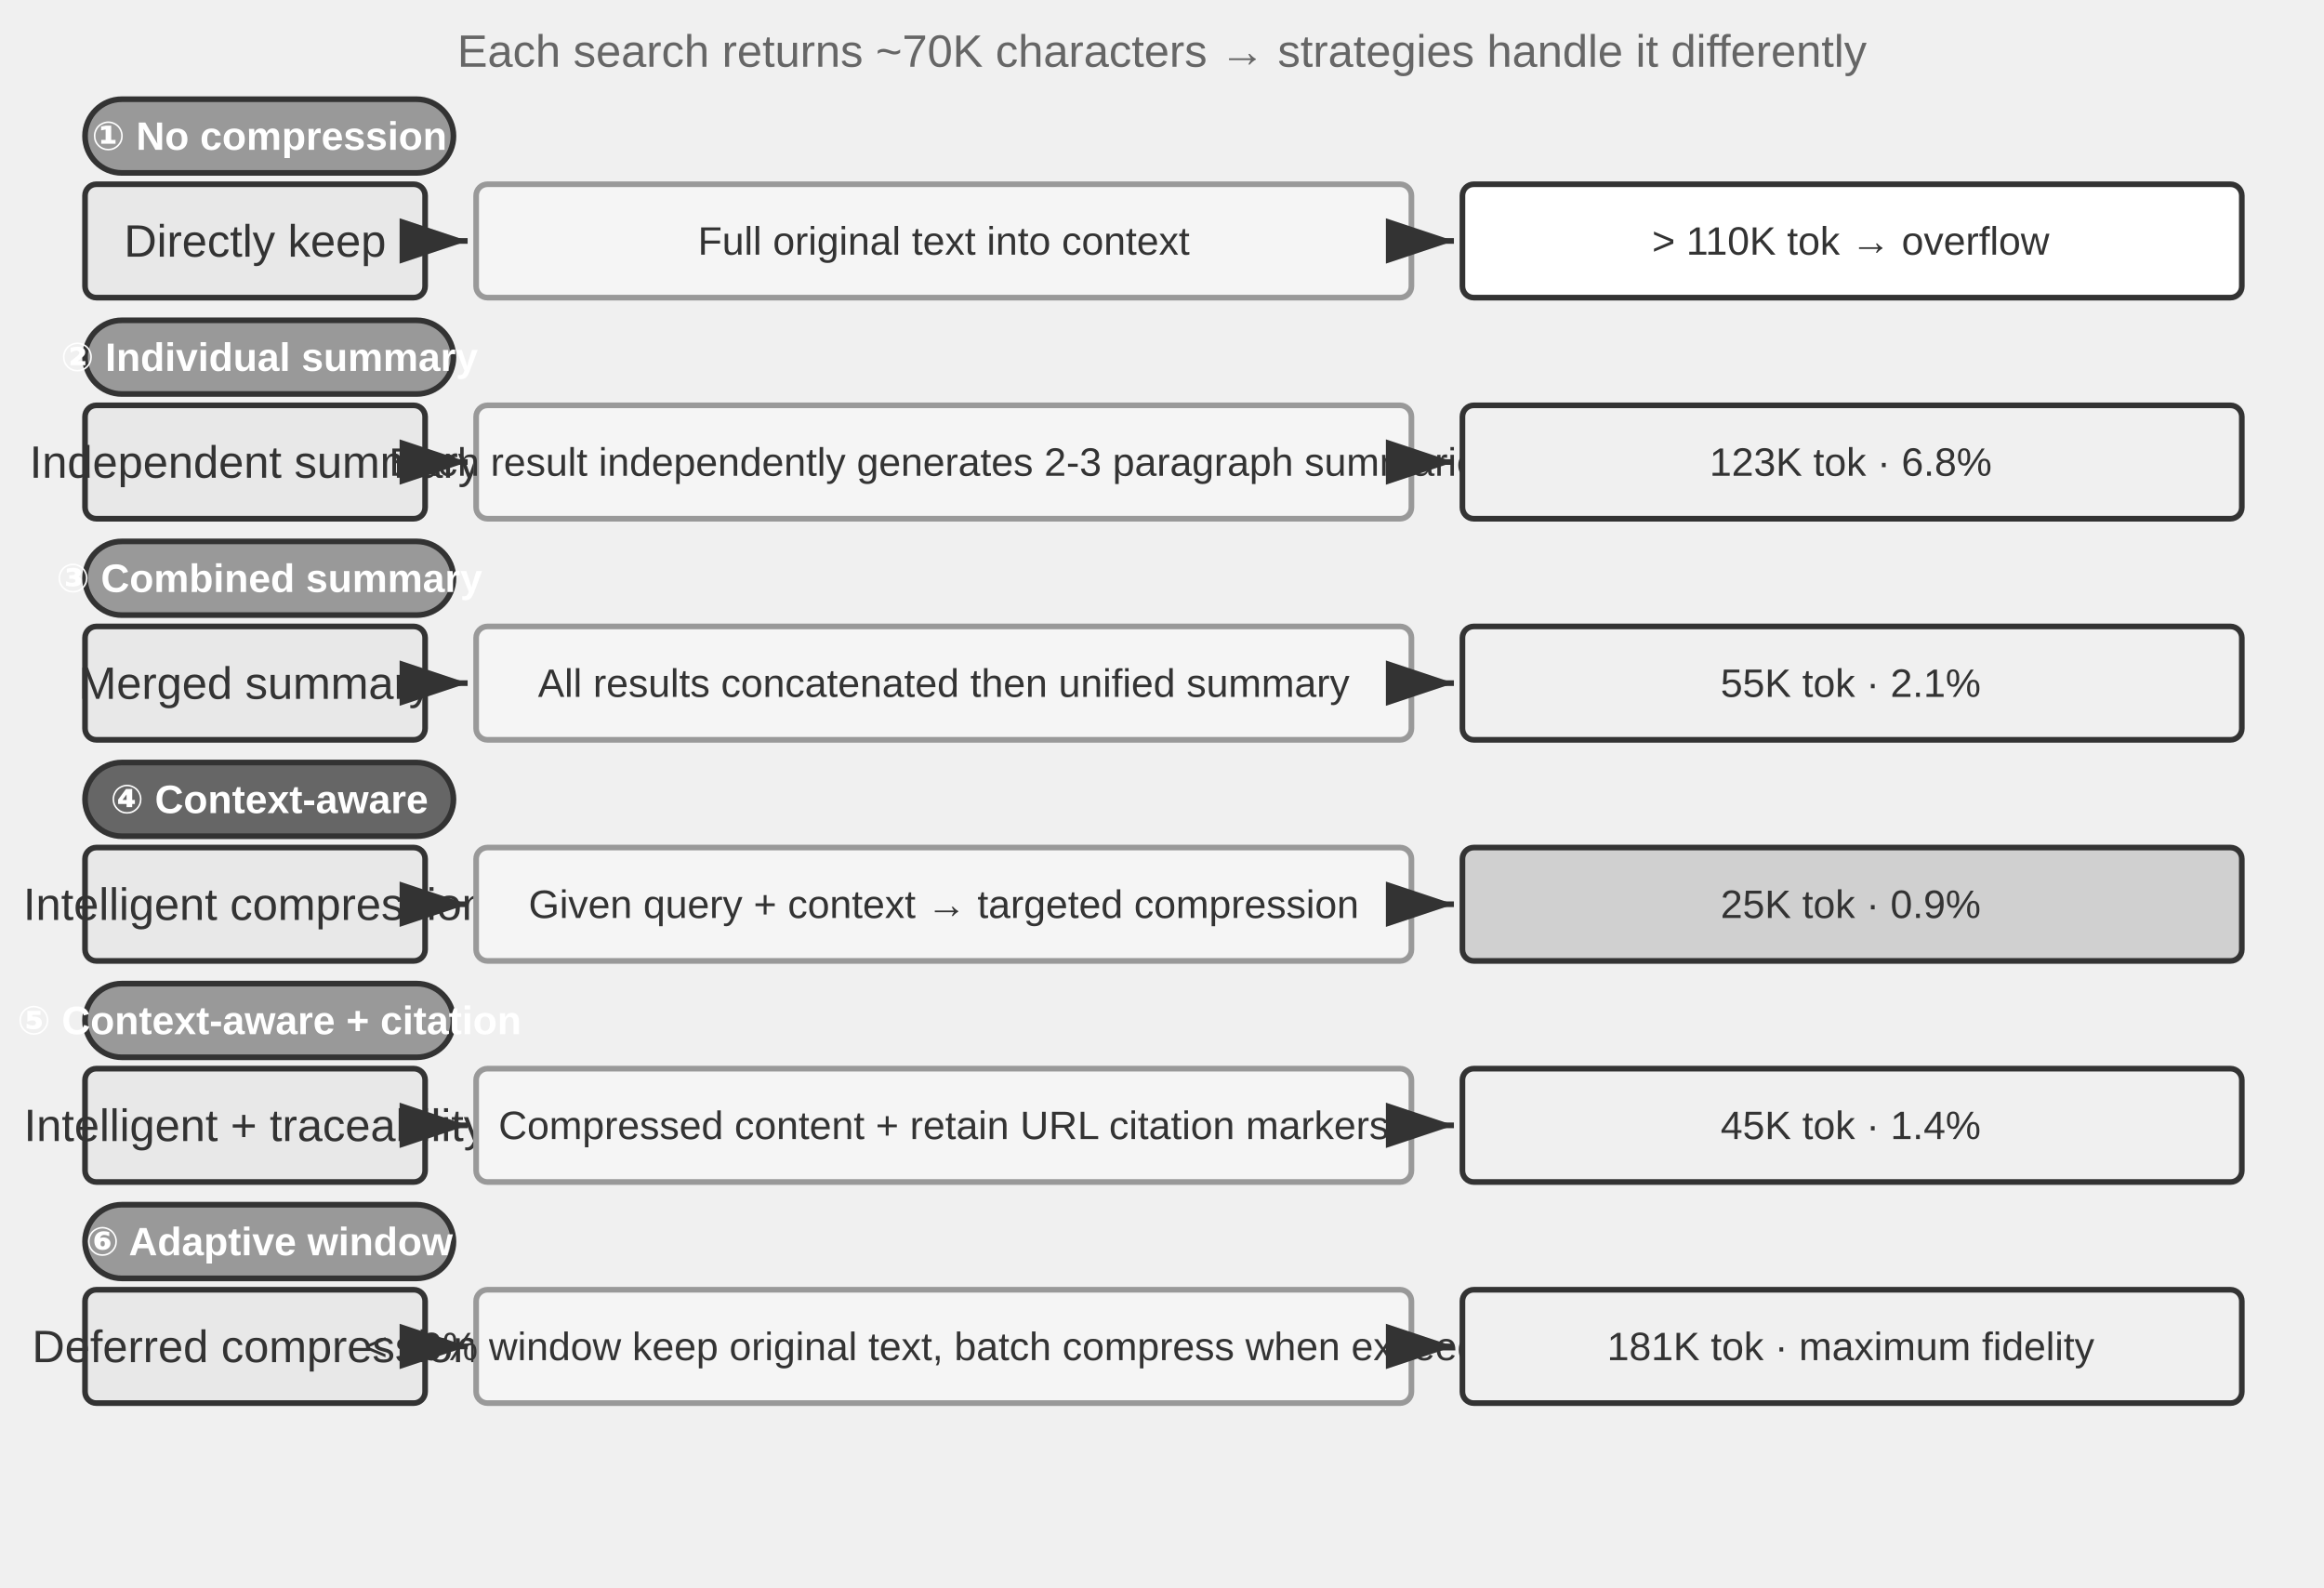
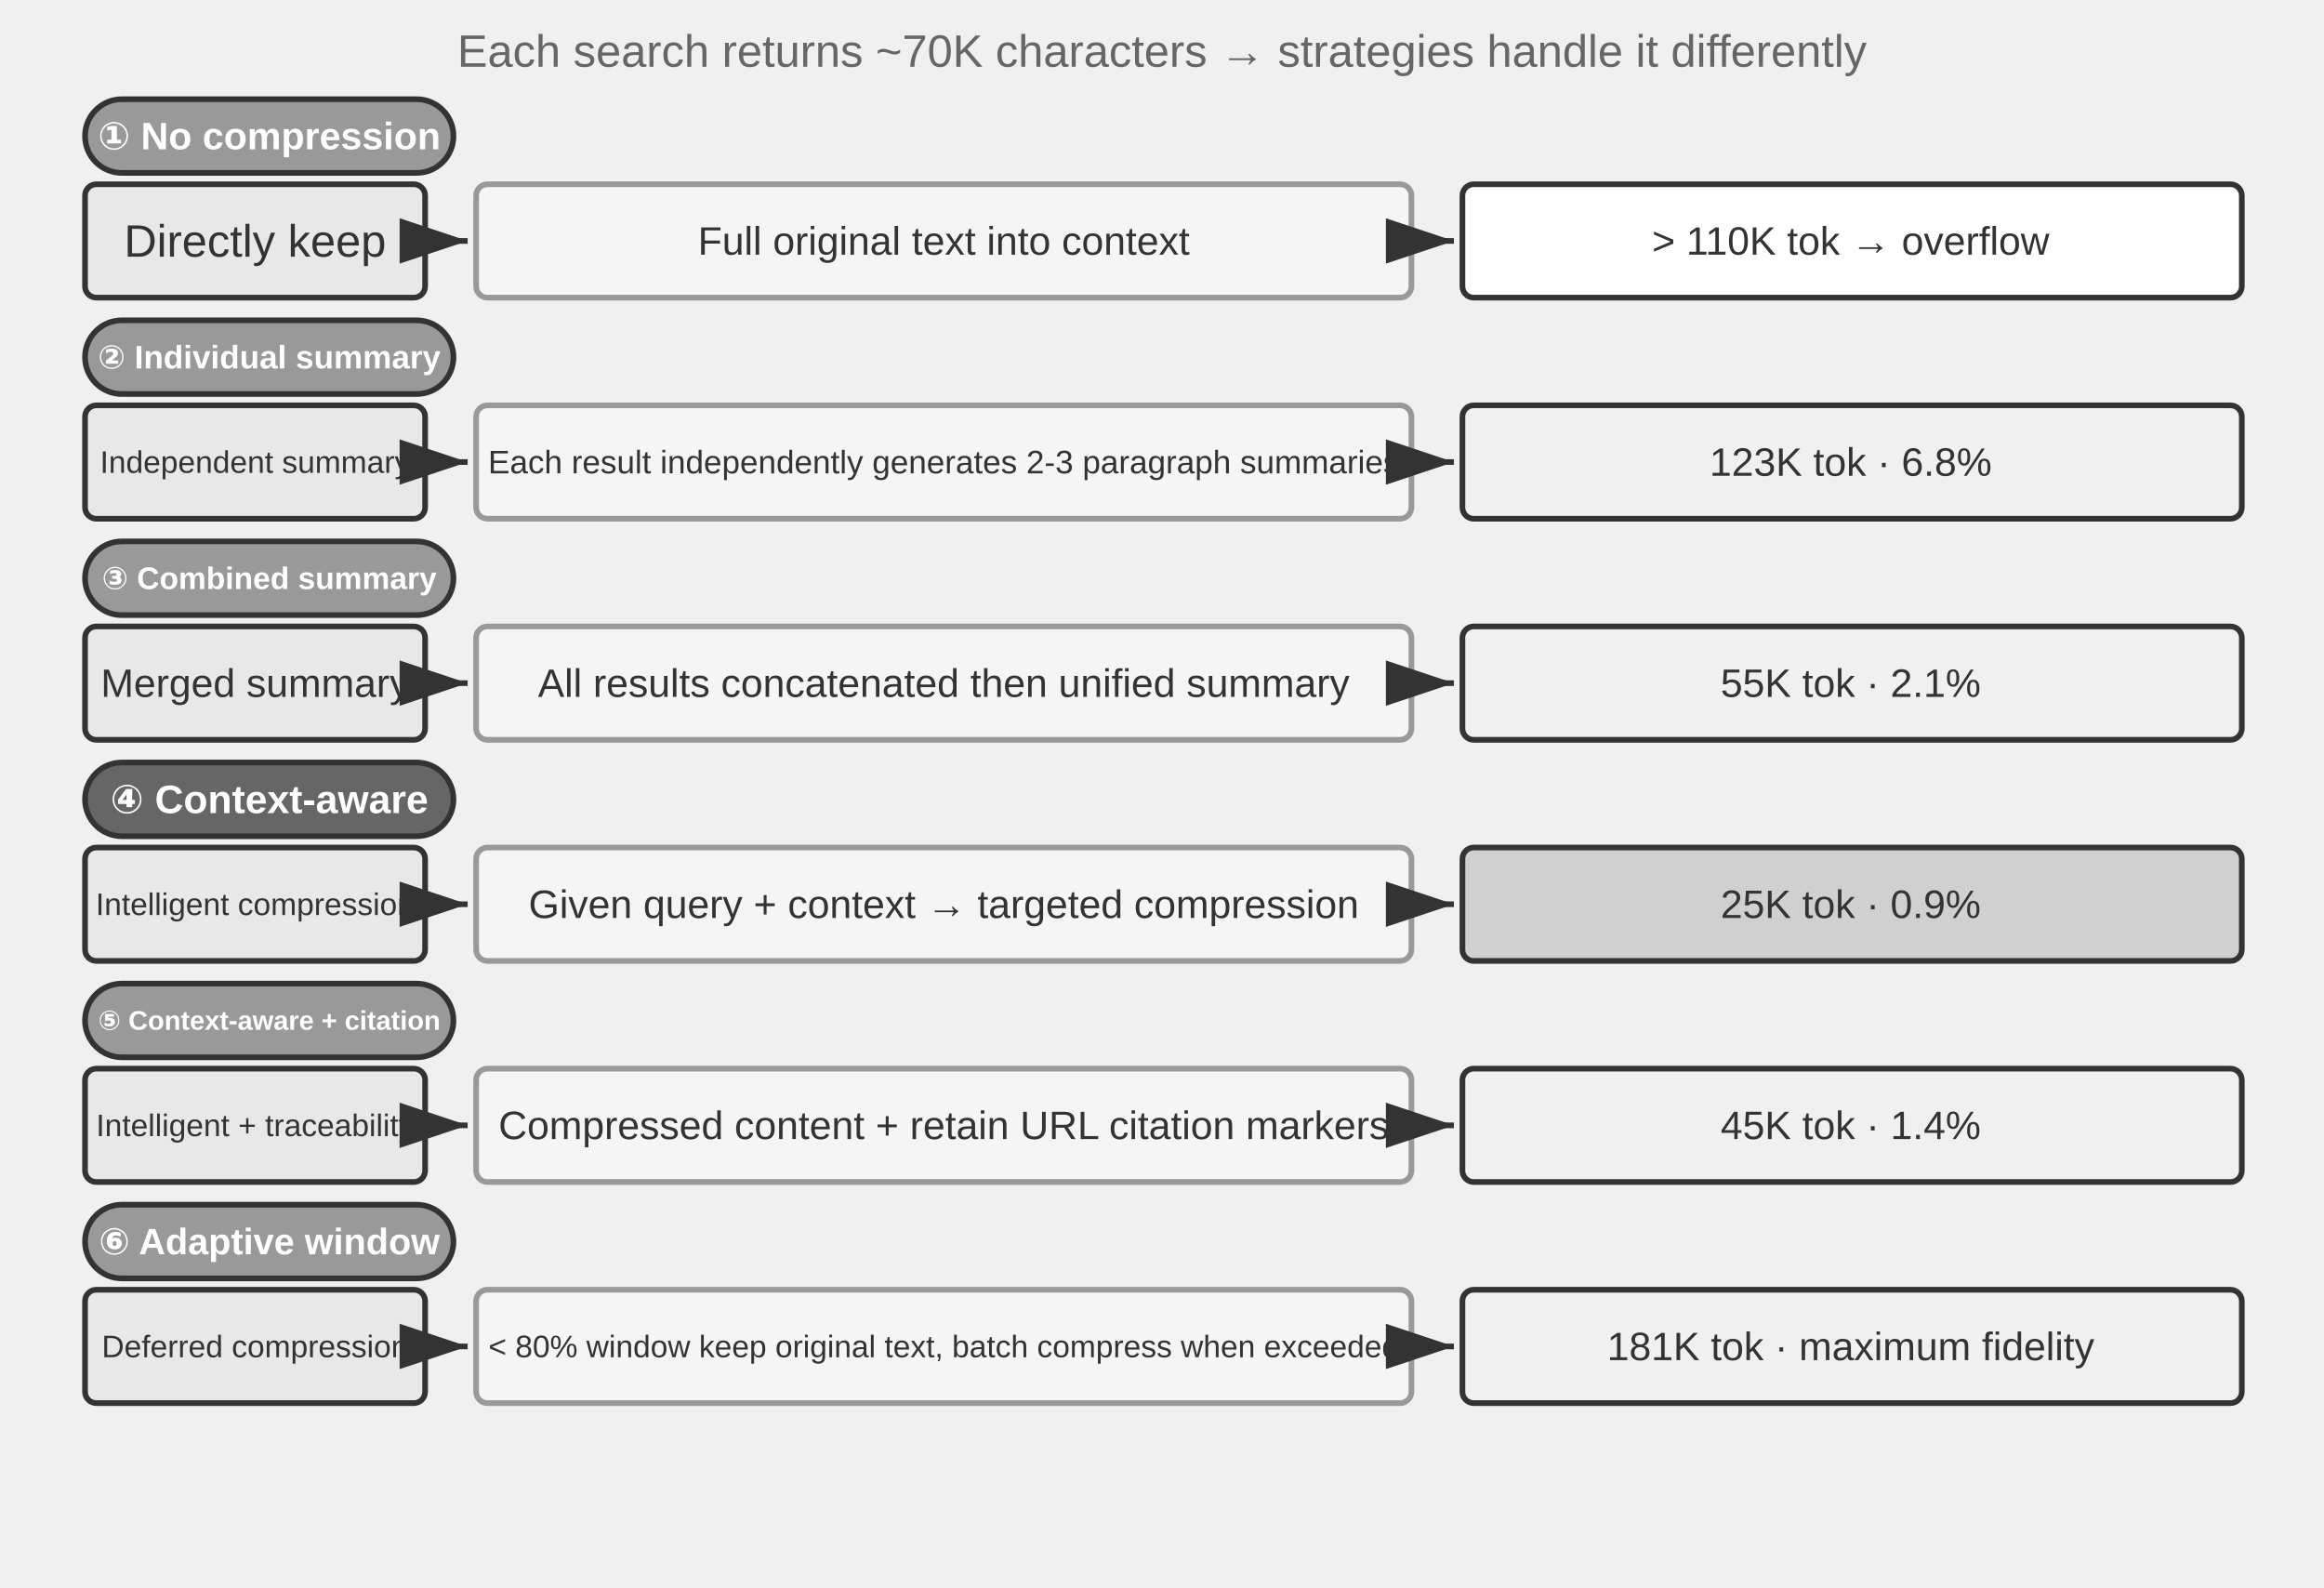
<svg xmlns="http://www.w3.org/2000/svg" viewBox="0 40 820 560" width="820" height="560" style="background:#ffffff">
  <defs>
    <marker id="ah" markerWidth="12" markerHeight="8" refX="12" refY="4" orient="auto">
      <polygon points="0 0, 12 4, 0 8" fill="#333333" />
    </marker>
    <marker id="ah-light" markerWidth="12" markerHeight="8" refX="12" refY="4" orient="auto">
      <polygon points="0 0, 12 4, 0 8" fill="#999999" />
    </marker>
  </defs>
  <text x="410" y="58" font-family="Arial, 'Helvetica Neue', Helvetica, 'PingFang SC', 'Microsoft YaHei', sans-serif" font-size="16" fill="#666666" text-anchor="middle" dominant-baseline="central" font-weight="normal">Each search returns ~70K characters → strategies handle it differently</text>
  <rect x="30" y="75" width="130" height="26" rx="13" fill="#999999" stroke="#333333" stroke-width="2" />
-   <text x="95.0" y="88.0" font-family="Arial, 'Helvetica Neue', Helvetica, 'PingFang SC', 'Microsoft YaHei', sans-serif" font-size="14" fill="#ffffff" text-anchor="middle" dominant-baseline="central" font-weight="bold">① No compression</text>
+   <text x="95.0" y="88.0" font-family="Arial, 'Helvetica Neue', Helvetica, 'PingFang SC', 'Microsoft YaHei', sans-serif" font-size="13.5" fill="#ffffff" text-anchor="middle" dominant-baseline="central" font-weight="bold">① No compression</text>
  <rect x="30" y="105" width="120" height="40" rx="4" fill="#e8e8e8" stroke="#333333" stroke-width="2" />
  <text x="90" y="125" font-family="Arial, 'Helvetica Neue', Helvetica, 'PingFang SC', 'Microsoft YaHei', sans-serif" font-size="16" fill="#333333" text-anchor="middle" dominant-baseline="central" font-weight="normal">Directly keep</text>
  <line x1="152" y1="125" x2="165" y2="125" stroke="#333333" stroke-width="2" marker-end="url(#ah)" />
  <rect x="168" y="105" width="330" height="40" rx="4" fill="#f5f5f5" stroke="#999999" stroke-width="2" />
  <text x="333" y="125" font-family="Arial, 'Helvetica Neue', Helvetica, 'PingFang SC', 'Microsoft YaHei', sans-serif" font-size="14" fill="#333333" text-anchor="middle" dominant-baseline="central" font-weight="normal">Full original text into context</text>
  <line x1="500" y1="125" x2="513" y2="125" stroke="#333333" stroke-width="2" marker-end="url(#ah)" />
  <rect x="516" y="105" width="275" height="40" rx="4" fill="#ffffff" stroke="#333333" stroke-width="2" />
  <text x="653" y="125" font-family="Arial, 'Helvetica Neue', Helvetica, 'PingFang SC', 'Microsoft YaHei', sans-serif" font-size="14" fill="#333333" text-anchor="middle" dominant-baseline="central" font-weight="normal">&gt; 110K tok → overflow</text>
  <rect x="30" y="153" width="130" height="26" rx="13" fill="#999999" stroke="#333333" stroke-width="2" />
-   <text x="95.0" y="166.0" font-family="Arial, 'Helvetica Neue', Helvetica, 'PingFang SC', 'Microsoft YaHei', sans-serif" font-size="14" fill="#ffffff" text-anchor="middle" dominant-baseline="central" font-weight="bold">② Individual summary</text>
+   <text x="95.0" y="166.0" font-family="Arial, 'Helvetica Neue', Helvetica, 'PingFang SC', 'Microsoft YaHei', sans-serif" font-size="11.5" fill="#ffffff" text-anchor="middle" dominant-baseline="central" font-weight="bold">② Individual summary</text>
  <rect x="30" y="183" width="120" height="40" rx="4" fill="#e8e8e8" stroke="#333333" stroke-width="2" />
-   <text x="90" y="203" font-family="Arial, 'Helvetica Neue', Helvetica, 'PingFang SC', 'Microsoft YaHei', sans-serif" font-size="16" fill="#333333" text-anchor="middle" dominant-baseline="central" font-weight="normal">Independent summary</text>
+   <text x="90" y="203" font-family="Arial, 'Helvetica Neue', Helvetica, 'PingFang SC', 'Microsoft YaHei', sans-serif" font-size="11" fill="#333333" text-anchor="middle" dominant-baseline="central" font-weight="normal">Independent summary</text>
  <line x1="152" y1="203" x2="165" y2="203" stroke="#333333" stroke-width="2" marker-end="url(#ah)" />
  <rect x="168" y="183" width="330" height="40" rx="4" fill="#f5f5f5" stroke="#999999" stroke-width="2" />
-   <text x="333" y="203" font-family="Arial, 'Helvetica Neue', Helvetica, 'PingFang SC', 'Microsoft YaHei', sans-serif" font-size="14" fill="#333333" text-anchor="middle" dominant-baseline="central" font-weight="normal">Each result independently generates 2-3 paragraph summaries</text>
+   <text x="333" y="203" font-family="Arial, 'Helvetica Neue', Helvetica, 'PingFang SC', 'Microsoft YaHei', sans-serif" font-size="11.5" fill="#333333" text-anchor="middle" dominant-baseline="central" font-weight="normal">Each result independently generates 2-3 paragraph summaries</text>
  <line x1="500" y1="203" x2="513" y2="203" stroke="#333333" stroke-width="2" marker-end="url(#ah)" />
  <rect x="516" y="183" width="275" height="40" rx="4" fill="#f0f0f0" stroke="#333333" stroke-width="2" />
  <text x="653" y="203" font-family="Arial, 'Helvetica Neue', Helvetica, 'PingFang SC', 'Microsoft YaHei', sans-serif" font-size="14" fill="#333333" text-anchor="middle" dominant-baseline="central" font-weight="normal">123K tok · 6.8%</text>
  <rect x="30" y="231" width="130" height="26" rx="13" fill="#999999" stroke="#333333" stroke-width="2" />
-   <text x="95.0" y="244.0" font-family="Arial, 'Helvetica Neue', Helvetica, 'PingFang SC', 'Microsoft YaHei', sans-serif" font-size="14" fill="#ffffff" text-anchor="middle" dominant-baseline="central" font-weight="bold">③ Combined summary</text>
+   <text x="95.0" y="244.0" font-family="Arial, 'Helvetica Neue', Helvetica, 'PingFang SC', 'Microsoft YaHei', sans-serif" font-size="11" fill="#ffffff" text-anchor="middle" dominant-baseline="central" font-weight="bold">③ Combined summary</text>
  <rect x="30" y="261" width="120" height="40" rx="4" fill="#e8e8e8" stroke="#333333" stroke-width="2" />
-   <text x="90" y="281" font-family="Arial, 'Helvetica Neue', Helvetica, 'PingFang SC', 'Microsoft YaHei', sans-serif" font-size="16" fill="#333333" text-anchor="middle" dominant-baseline="central" font-weight="normal">Merged summary</text>
+   <text x="90" y="281" font-family="Arial, 'Helvetica Neue', Helvetica, 'PingFang SC', 'Microsoft YaHei', sans-serif" font-size="14" fill="#333333" text-anchor="middle" dominant-baseline="central" font-weight="normal">Merged summary</text>
  <line x1="152" y1="281" x2="165" y2="281" stroke="#333333" stroke-width="2" marker-end="url(#ah)" />
  <rect x="168" y="261" width="330" height="40" rx="4" fill="#f5f5f5" stroke="#999999" stroke-width="2" />
  <text x="333" y="281" font-family="Arial, 'Helvetica Neue', Helvetica, 'PingFang SC', 'Microsoft YaHei', sans-serif" font-size="14" fill="#333333" text-anchor="middle" dominant-baseline="central" font-weight="normal">All results concatenated then unified summary</text>
  <line x1="500" y1="281" x2="513" y2="281" stroke="#333333" stroke-width="2" marker-end="url(#ah)" />
  <rect x="516" y="261" width="275" height="40" rx="4" fill="#f0f0f0" stroke="#333333" stroke-width="2" />
  <text x="653" y="281" font-family="Arial, 'Helvetica Neue', Helvetica, 'PingFang SC', 'Microsoft YaHei', sans-serif" font-size="14" fill="#333333" text-anchor="middle" dominant-baseline="central" font-weight="normal">55K tok · 2.1%</text>
  <rect x="30" y="309" width="130" height="26" rx="13" fill="#666666" stroke="#333333" stroke-width="2" />
  <text x="95.0" y="322.0" font-family="Arial, 'Helvetica Neue', Helvetica, 'PingFang SC', 'Microsoft YaHei', sans-serif" font-size="14" fill="#ffffff" text-anchor="middle" dominant-baseline="central" font-weight="bold">④ Context-aware</text>
  <rect x="30" y="339" width="120" height="40" rx="4" fill="#e8e8e8" stroke="#333333" stroke-width="2" />
-   <text x="90" y="359" font-family="Arial, 'Helvetica Neue', Helvetica, 'PingFang SC', 'Microsoft YaHei', sans-serif" font-size="16" fill="#333333" text-anchor="middle" dominant-baseline="central" font-weight="normal">Intelligent compression</text>
+   <text x="90" y="359" font-family="Arial, 'Helvetica Neue', Helvetica, 'PingFang SC', 'Microsoft YaHei', sans-serif" font-size="11" fill="#333333" text-anchor="middle" dominant-baseline="central" font-weight="normal">Intelligent compression</text>
  <line x1="152" y1="359" x2="165" y2="359" stroke="#333333" stroke-width="2" marker-end="url(#ah)" />
  <rect x="168" y="339" width="330" height="40" rx="4" fill="#f5f5f5" stroke="#999999" stroke-width="2" />
  <text x="333" y="359" font-family="Arial, 'Helvetica Neue', Helvetica, 'PingFang SC', 'Microsoft YaHei', sans-serif" font-size="14" fill="#333333" text-anchor="middle" dominant-baseline="central" font-weight="normal">Given query + context → targeted compression</text>
  <line x1="500" y1="359" x2="513" y2="359" stroke="#333333" stroke-width="2" marker-end="url(#ah)" />
  <rect x="516" y="339" width="275" height="40" rx="4" fill="#d0d0d0" stroke="#333333" stroke-width="2" />
  <text x="653" y="359" font-family="Arial, 'Helvetica Neue', Helvetica, 'PingFang SC', 'Microsoft YaHei', sans-serif" font-size="14" fill="#333333" text-anchor="middle" dominant-baseline="central" font-weight="normal">25K tok · 0.9%</text>
  <rect x="30" y="387" width="130" height="26" rx="13" fill="#999999" stroke="#333333" stroke-width="2" />
-   <text x="95.0" y="400.0" font-family="Arial, 'Helvetica Neue', Helvetica, 'PingFang SC', 'Microsoft YaHei', sans-serif" font-size="14" fill="#ffffff" text-anchor="middle" dominant-baseline="central" font-weight="bold">⑤ Context-aware + citation</text>
+   <text x="95.0" y="400.0" font-family="Arial, 'Helvetica Neue', Helvetica, 'PingFang SC', 'Microsoft YaHei', sans-serif" font-size="9.5" fill="#ffffff" text-anchor="middle" dominant-baseline="central" font-weight="bold">⑤ Context-aware + citation</text>
  <rect x="30" y="417" width="120" height="40" rx="4" fill="#e8e8e8" stroke="#333333" stroke-width="2" />
-   <text x="90" y="437" font-family="Arial, 'Helvetica Neue', Helvetica, 'PingFang SC', 'Microsoft YaHei', sans-serif" font-size="16" fill="#333333" text-anchor="middle" dominant-baseline="central" font-weight="normal">Intelligent + traceability</text>
+   <text x="90" y="437" font-family="Arial, 'Helvetica Neue', Helvetica, 'PingFang SC', 'Microsoft YaHei', sans-serif" font-size="11" fill="#333333" text-anchor="middle" dominant-baseline="central" font-weight="normal">Intelligent + traceability</text>
  <line x1="152" y1="437" x2="165" y2="437" stroke="#333333" stroke-width="2" marker-end="url(#ah)" />
  <rect x="168" y="417" width="330" height="40" rx="4" fill="#f5f5f5" stroke="#999999" stroke-width="2" />
  <text x="333" y="437" font-family="Arial, 'Helvetica Neue', Helvetica, 'PingFang SC', 'Microsoft YaHei', sans-serif" font-size="14" fill="#333333" text-anchor="middle" dominant-baseline="central" font-weight="normal">Compressed content + retain URL citation markers</text>
  <line x1="500" y1="437" x2="513" y2="437" stroke="#333333" stroke-width="2" marker-end="url(#ah)" />
  <rect x="516" y="417" width="275" height="40" rx="4" fill="#f0f0f0" stroke="#333333" stroke-width="2" />
  <text x="653" y="437" font-family="Arial, 'Helvetica Neue', Helvetica, 'PingFang SC', 'Microsoft YaHei', sans-serif" font-size="14" fill="#333333" text-anchor="middle" dominant-baseline="central" font-weight="normal">45K tok · 1.4%</text>
  <rect x="30" y="465" width="130" height="26" rx="13" fill="#999999" stroke="#333333" stroke-width="2" />
-   <text x="95.0" y="478.0" font-family="Arial, 'Helvetica Neue', Helvetica, 'PingFang SC', 'Microsoft YaHei', sans-serif" font-size="14" fill="#ffffff" text-anchor="middle" dominant-baseline="central" font-weight="bold">⑥ Adaptive window</text>
+   <text x="95.0" y="478.0" font-family="Arial, 'Helvetica Neue', Helvetica, 'PingFang SC', 'Microsoft YaHei', sans-serif" font-size="13" fill="#ffffff" text-anchor="middle" dominant-baseline="central" font-weight="bold">⑥ Adaptive window</text>
  <rect x="30" y="495" width="120" height="40" rx="4" fill="#e8e8e8" stroke="#333333" stroke-width="2" />
-   <text x="90" y="515" font-family="Arial, 'Helvetica Neue', Helvetica, 'PingFang SC', 'Microsoft YaHei', sans-serif" font-size="16" fill="#333333" text-anchor="middle" dominant-baseline="central" font-weight="normal">Deferred compression</text>
+   <text x="90" y="515" font-family="Arial, 'Helvetica Neue', Helvetica, 'PingFang SC', 'Microsoft YaHei', sans-serif" font-size="11" fill="#333333" text-anchor="middle" dominant-baseline="central" font-weight="normal">Deferred compression</text>
  <line x1="152" y1="515" x2="165" y2="515" stroke="#333333" stroke-width="2" marker-end="url(#ah)" />
  <rect x="168" y="495" width="330" height="40" rx="4" fill="#f5f5f5" stroke="#999999" stroke-width="2" />
-   <text x="333" y="515" font-family="Arial, 'Helvetica Neue', Helvetica, 'PingFang SC', 'Microsoft YaHei', sans-serif" font-size="14" fill="#333333" text-anchor="middle" dominant-baseline="central" font-weight="normal">&lt; 80% window keep original text, batch compress when exceeded</text>
+   <text x="333" y="515" font-family="Arial, 'Helvetica Neue', Helvetica, 'PingFang SC', 'Microsoft YaHei', sans-serif" font-size="11" fill="#333333" text-anchor="middle" dominant-baseline="central" font-weight="normal">&lt; 80% window keep original text, batch compress when exceeded</text>
  <line x1="500" y1="515" x2="513" y2="515" stroke="#333333" stroke-width="2" marker-end="url(#ah)" />
  <rect x="516" y="495" width="275" height="40" rx="4" fill="#f0f0f0" stroke="#333333" stroke-width="2" />
  <text x="653" y="515" font-family="Arial, 'Helvetica Neue', Helvetica, 'PingFang SC', 'Microsoft YaHei', sans-serif" font-size="14" fill="#333333" text-anchor="middle" dominant-baseline="central" font-weight="normal">181K tok · maximum fidelity</text>
</svg>
